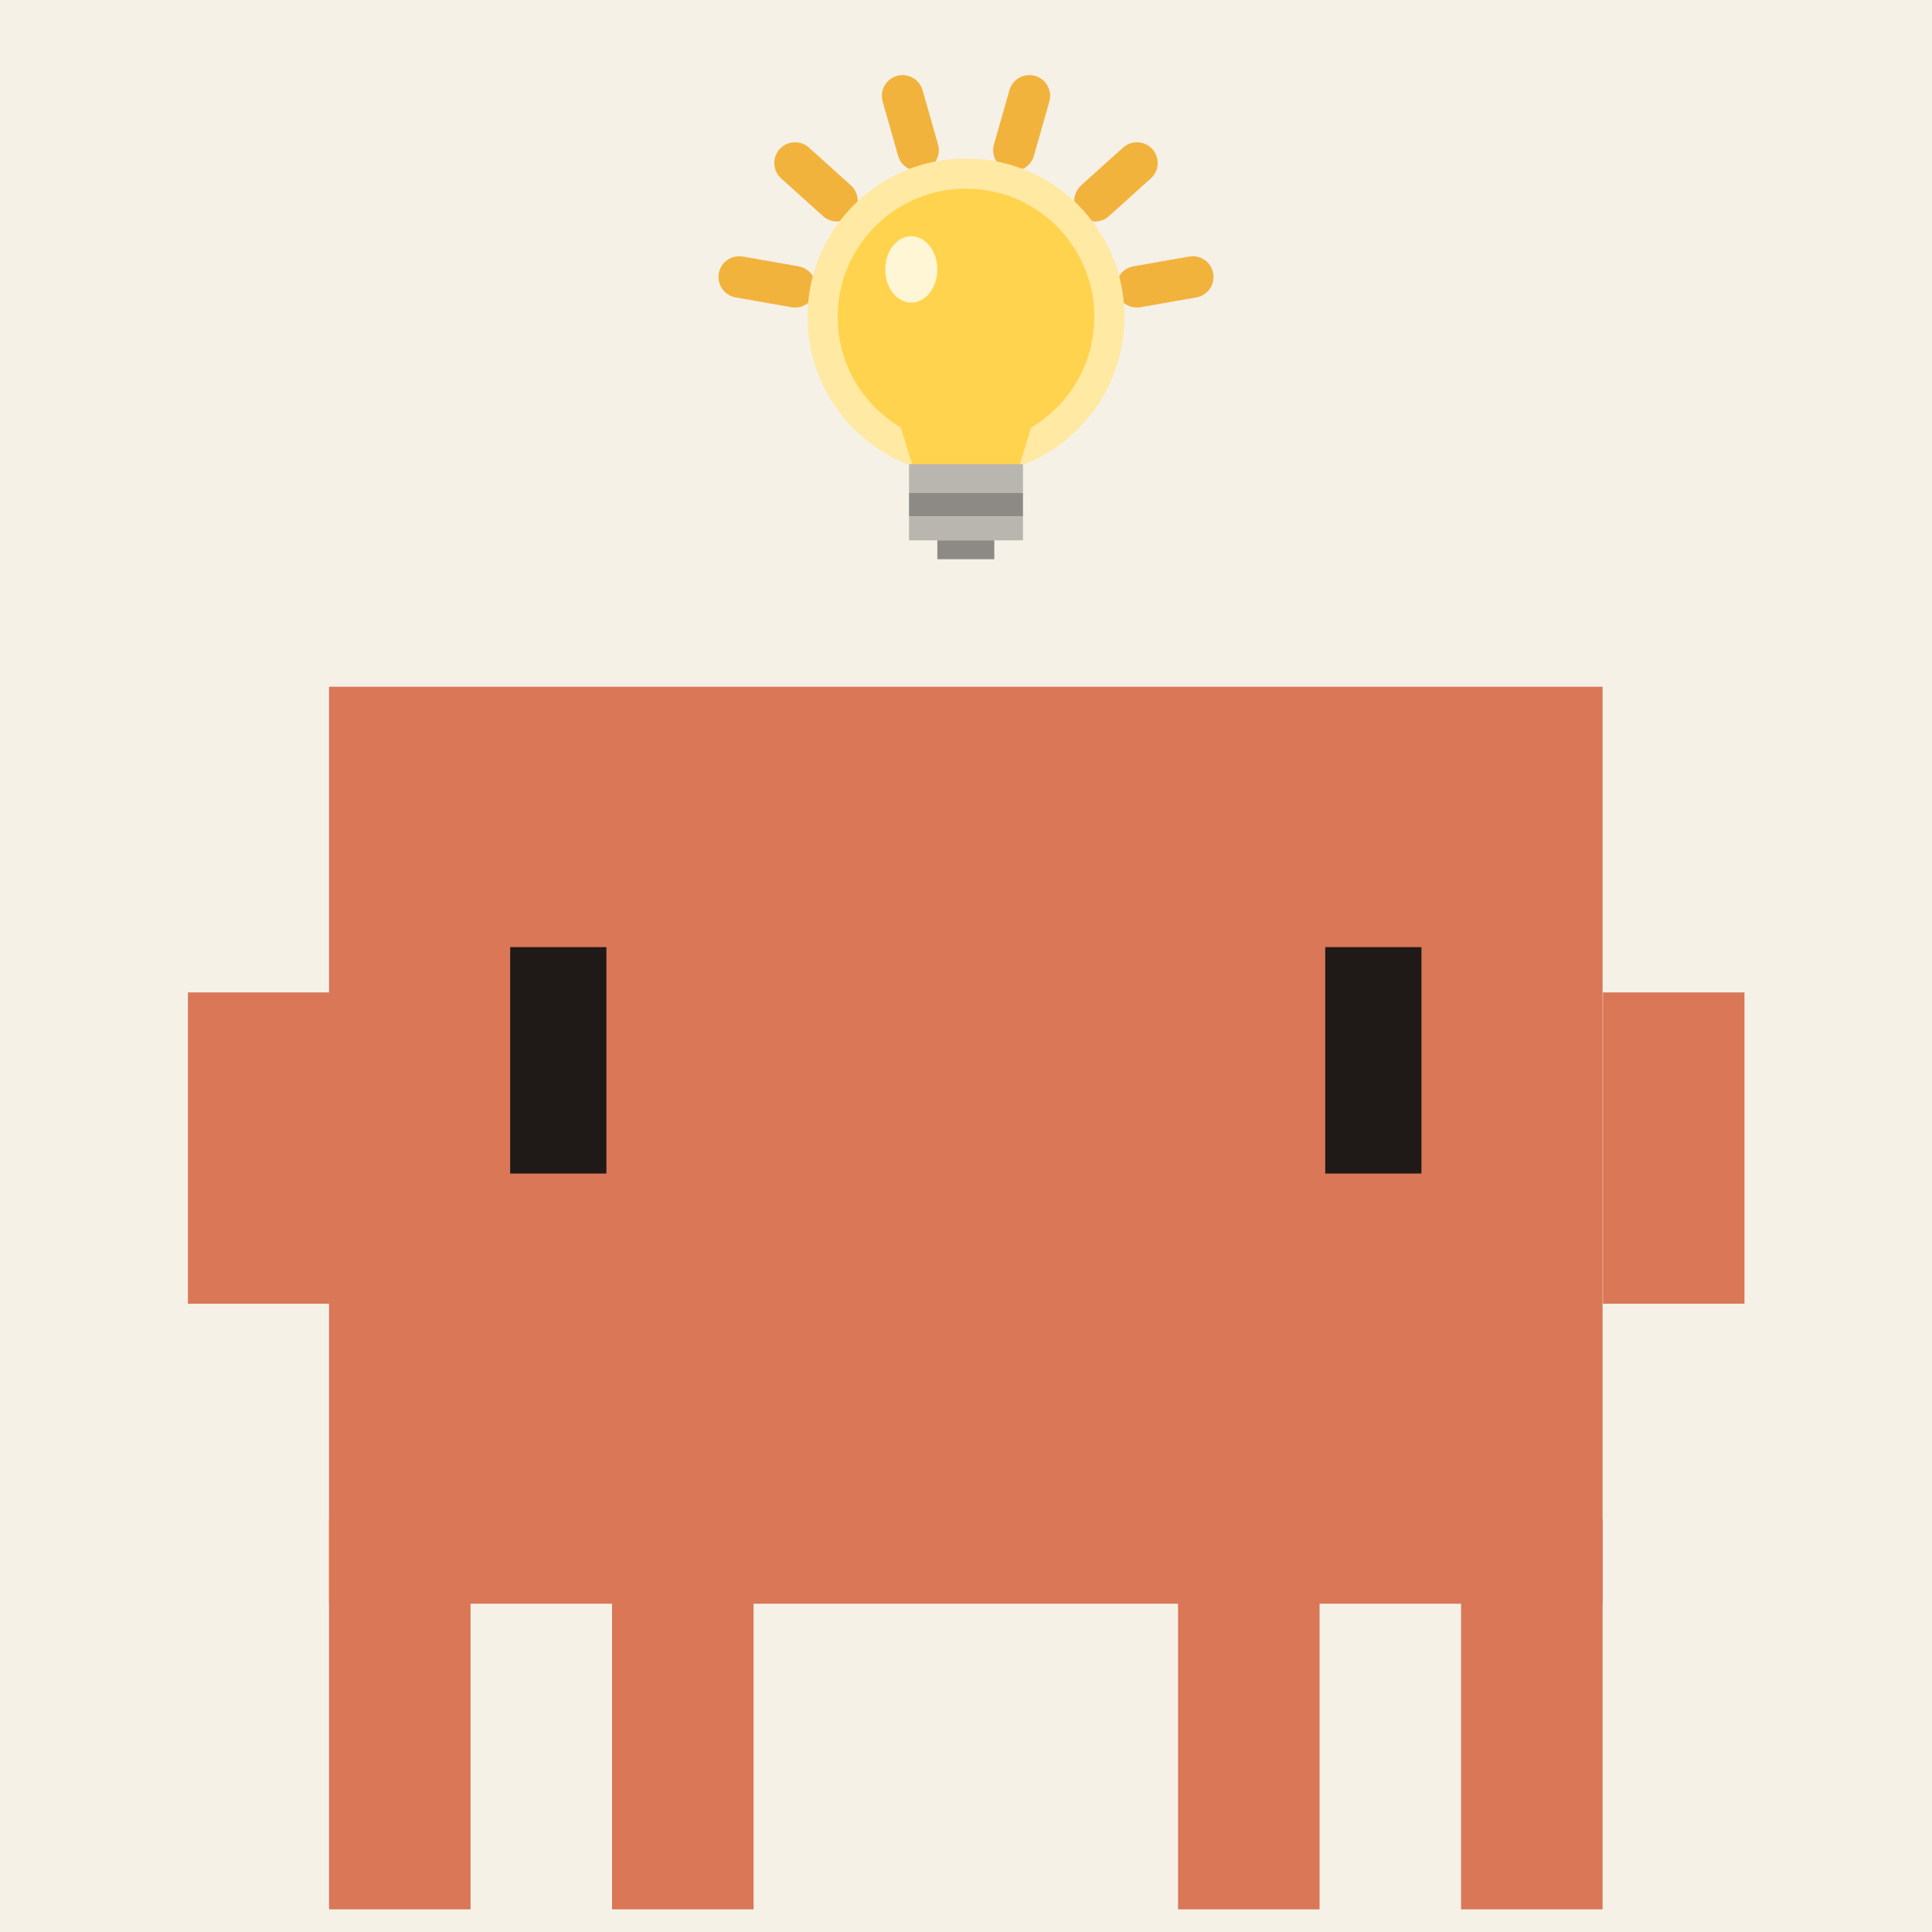
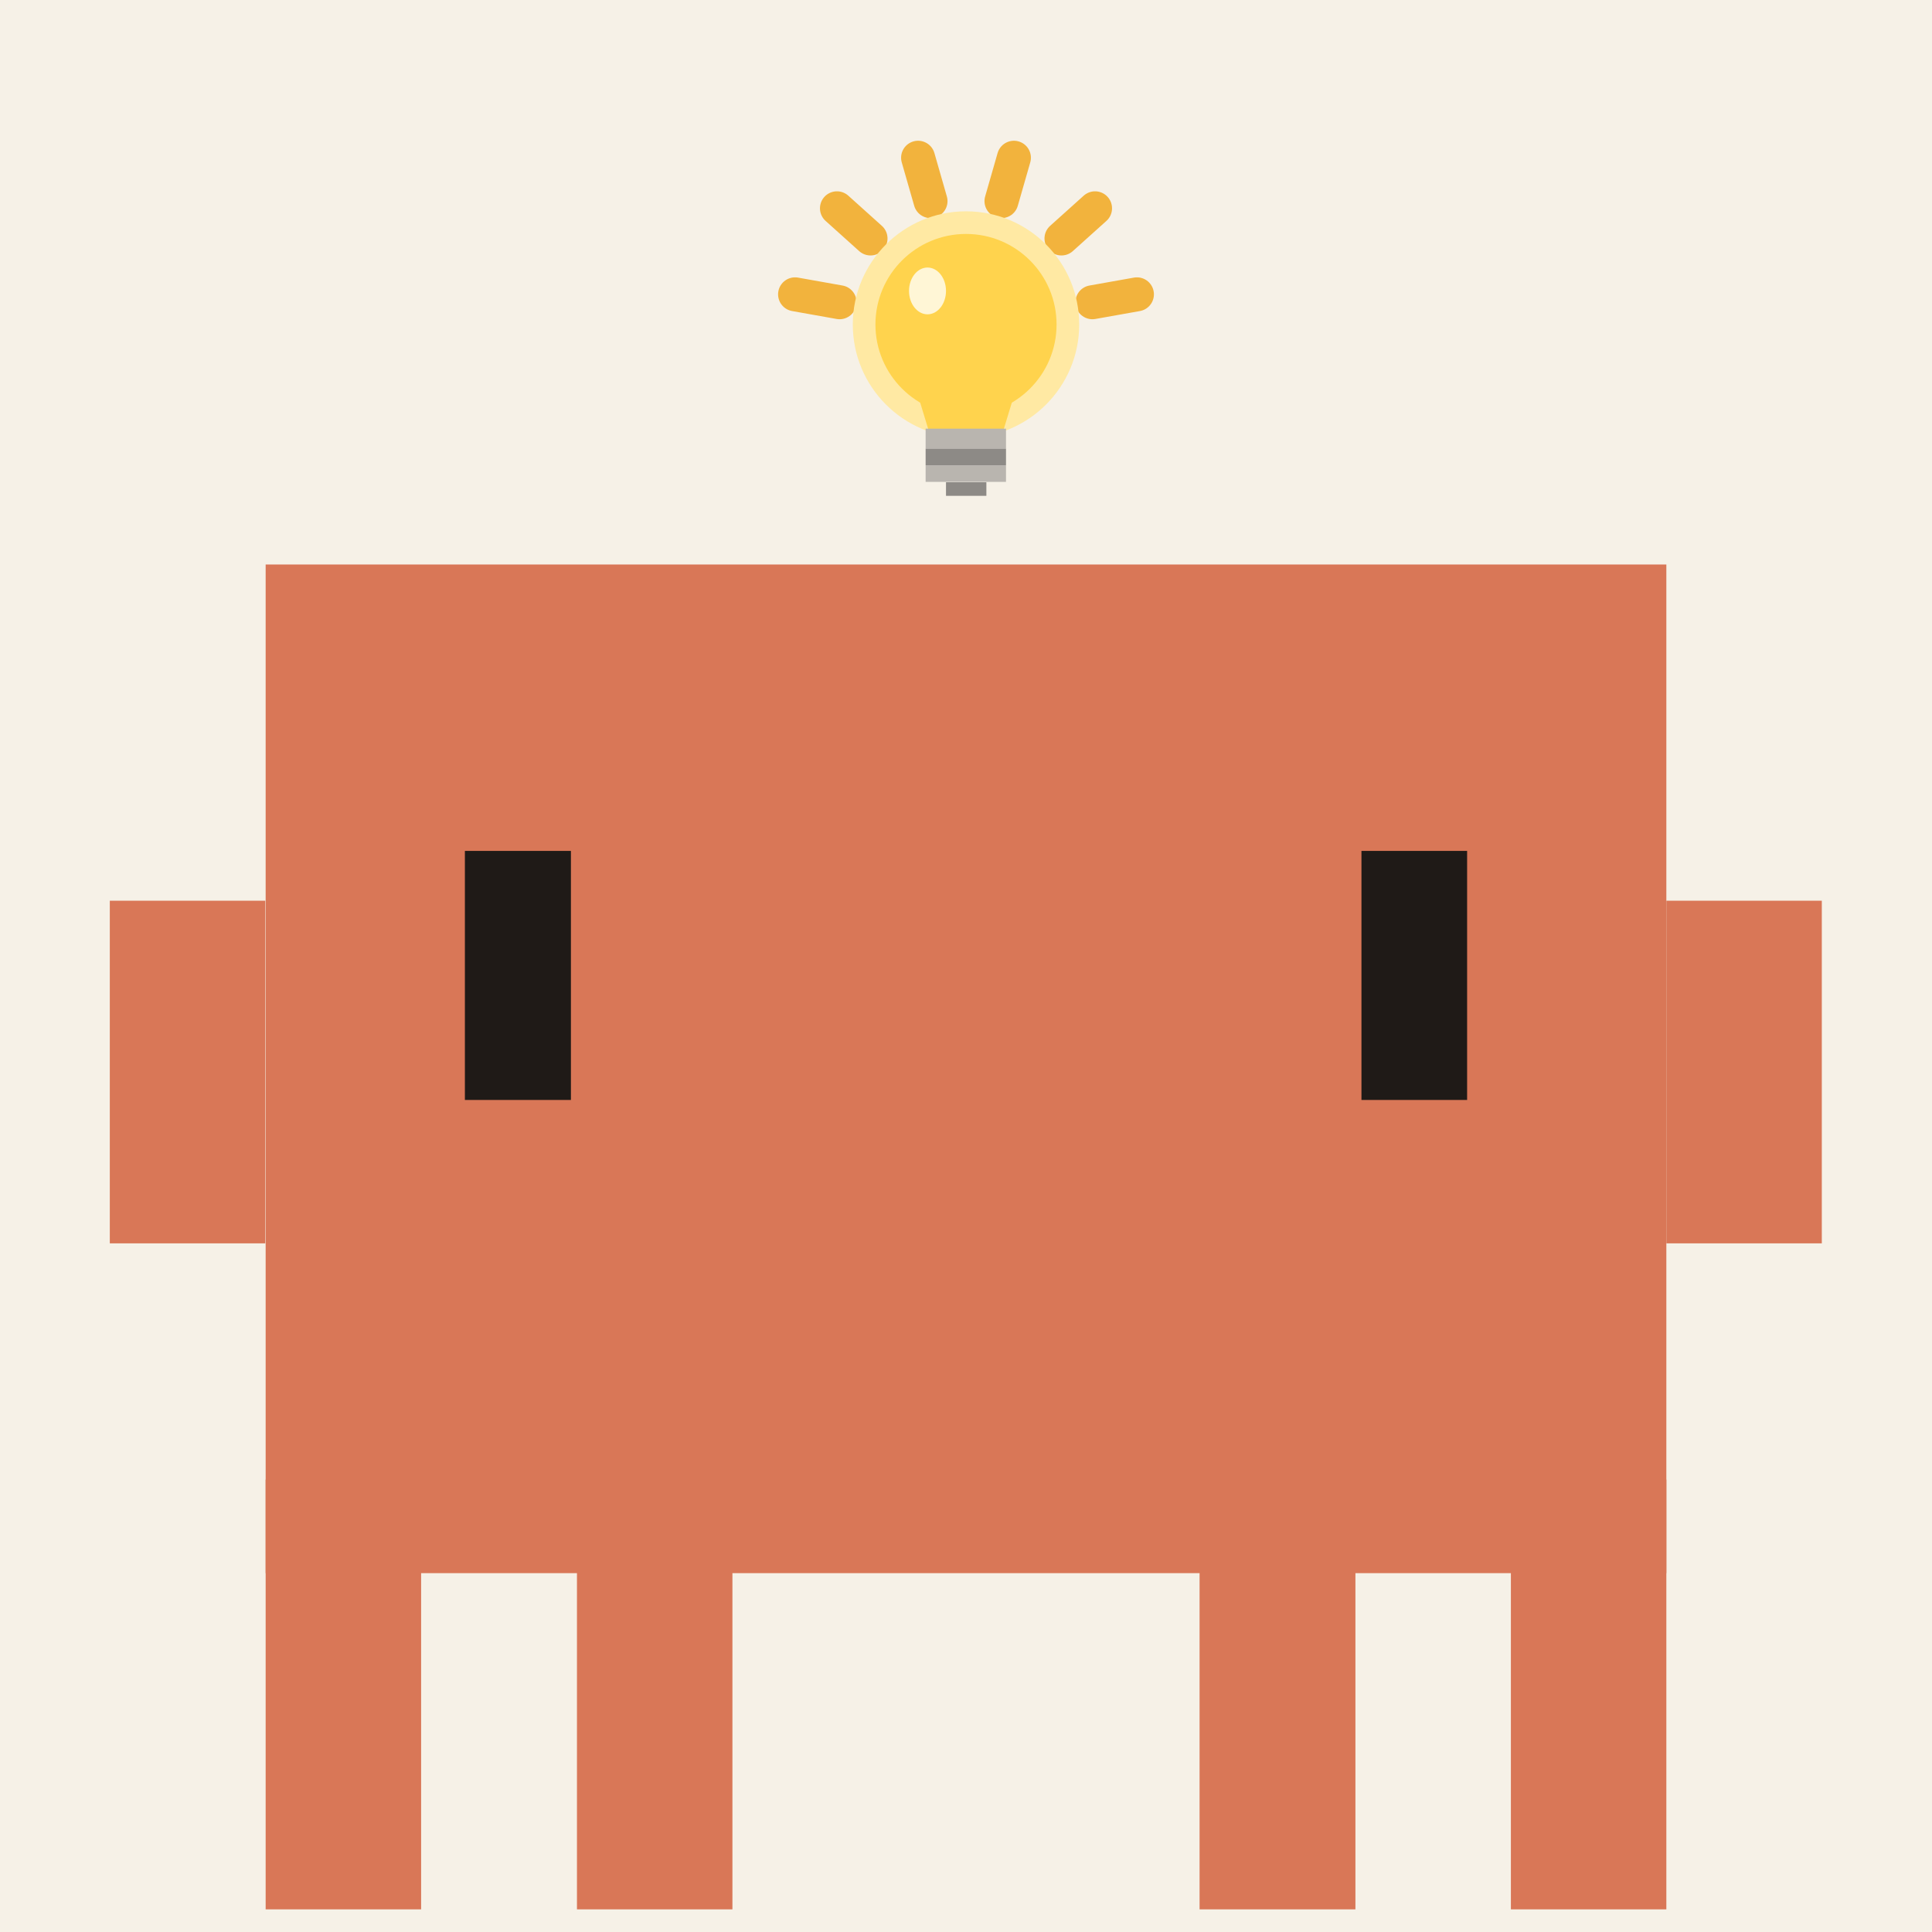
<svg xmlns="http://www.w3.org/2000/svg" viewBox="0 0 512 512">
  <rect width="512" height="512" fill="#F6F1E7" />
-   <polyline points="210.7,76.0 195.9,73.4" fill="none" stroke="#F2B33D" stroke-width="11.0" stroke-linecap="round" stroke-linejoin="round" />
-   <polyline points="221.8,53.2 210.7,43.2" fill="none" stroke="#F2B33D" stroke-width="11.0" stroke-linecap="round" stroke-linejoin="round" />
-   <polyline points="243.3,39.8 239.2,25.4" fill="none" stroke="#F2B33D" stroke-width="11.0" stroke-linecap="round" stroke-linejoin="round" />
-   <polyline points="268.7,39.8 272.8,25.4" fill="none" stroke="#F2B33D" stroke-width="11.0" stroke-linecap="round" stroke-linejoin="round" />
-   <polyline points="290.2,53.2 301.3,43.2" fill="none" stroke="#F2B33D" stroke-width="11.0" stroke-linecap="round" stroke-linejoin="round" />
-   <polyline points="301.3,76.0 316.1,73.4" fill="none" stroke="#F2B33D" stroke-width="11.0" stroke-linecap="round" stroke-linejoin="round" />
-   <ellipse cx="256.0" cy="84.0" rx="42.0" ry="42.0" fill="#FFE9A3" />
-   <ellipse cx="256.0" cy="84.0" rx="34.0" ry="34.0" fill="#FFD34D" />
-   <polygon points="237.1,107.9 274.9,107.9 269.9,124.3 242.1,124.3" fill="#FFD34D" />
-   <ellipse cx="241.5" cy="71.4" rx="6.9" ry="8.8" fill="#FFF6D6" />
-   <rect x="240.9" y="123.0" width="30.2" height="7.6" fill="#B9B5AF" />
-   <rect x="240.9" y="130.6" width="30.2" height="6.3" fill="#8D8A86" />
-   <rect x="240.9" y="136.9" width="30.2" height="6.3" fill="#B9B5AF" />
-   <rect x="248.4" y="143.2" width="15.1" height="5.0" fill="#8D8A86" />
-   <rect x="87.2" y="402.5" width="37.5" height="103.5" fill="#D97757" />
-   <rect x="162.2" y="402.5" width="37.5" height="103.5" fill="#D97757" />
-   <rect x="312.2" y="402.5" width="37.5" height="103.5" fill="#D97757" />
-   <rect x="387.2" y="402.5" width="37.5" height="103.5" fill="#D97757" />
-   <rect x="49.8" y="263.0" width="37.5" height="82.5" fill="#D97757" />
-   <rect x="424.8" y="263.0" width="37.5" height="82.5" fill="#D97757" />
-   <rect x="87.2" y="182.0" width="337.5" height="243.0" fill="#D97757" />
-   <rect x="135.2" y="251.0" width="25.5" height="60.0" fill="#1F1A17" />
-   <rect x="351.2" y="251.0" width="25.5" height="60.0" fill="#1F1A17" />
+   <polyline points="222.5,80.1 210.7,78.0" fill="none" stroke="#F2B33D" stroke-width="9.0" stroke-linecap="round" stroke-linejoin="round" />
+   <polyline points="230.7,63.2 221.8,55.2" fill="none" stroke="#F2B33D" stroke-width="9.0" stroke-linecap="round" stroke-linejoin="round" />
+   <polyline points="246.6,53.3 243.3,41.8" fill="none" stroke="#F2B33D" stroke-width="9.0" stroke-linecap="round" stroke-linejoin="round" />
+   <polyline points="265.4,53.3 268.7,41.8" fill="none" stroke="#F2B33D" stroke-width="9.0" stroke-linecap="round" stroke-linejoin="round" />
+   <polyline points="281.3,63.2 290.2,55.2" fill="none" stroke="#F2B33D" stroke-width="9.0" stroke-linecap="round" stroke-linejoin="round" />
+   <polyline points="289.5,80.1 301.3,78.0" fill="none" stroke="#F2B33D" stroke-width="9.0" stroke-linecap="round" stroke-linejoin="round" />
+   <ellipse cx="256.0" cy="86.0" rx="30.0" ry="30.0" fill="#FFE9A3" />
+   <ellipse cx="256.0" cy="86.0" rx="24.0" ry="24.0" fill="#FFD34D" />
+   <polygon points="242.7,102.9 269.3,102.9 265.8,114.4 246.2,114.4" fill="#FFD34D" />
+   <ellipse cx="245.8" cy="77.1" rx="4.9" ry="6.2" fill="#FFF6D6" />
+   <rect x="245.3" y="113.6" width="21.3" height="5.3" fill="#B9B5AF" />
+   <rect x="245.3" y="118.9" width="21.3" height="4.4" fill="#8D8A86" />
+   <rect x="245.3" y="123.3" width="21.3" height="4.4" fill="#B9B5AF" />
+   <rect x="250.7" y="127.8" width="10.7" height="3.6" fill="#8D8A86" />
+   <rect x="70.4" y="392.1" width="41.2" height="113.9" fill="#D97757" />
+   <rect x="152.9" y="392.1" width="41.2" height="113.9" fill="#D97757" />
+   <rect x="317.9" y="392.1" width="41.3" height="113.9" fill="#D97757" />
+   <rect x="400.4" y="392.1" width="41.2" height="113.9" fill="#D97757" />
+   <rect x="29.1" y="238.7" width="41.2" height="90.8" fill="#D97757" />
+   <rect x="441.6" y="238.7" width="41.2" height="90.8" fill="#D97757" />
+   <rect x="70.4" y="149.6" width="371.2" height="267.3" fill="#D97757" />
+   <rect x="123.2" y="225.5" width="28.1" height="66.0" fill="#1F1A17" />
+   <rect x="360.8" y="225.5" width="28.0" height="66.0" fill="#1F1A17" />
</svg>
